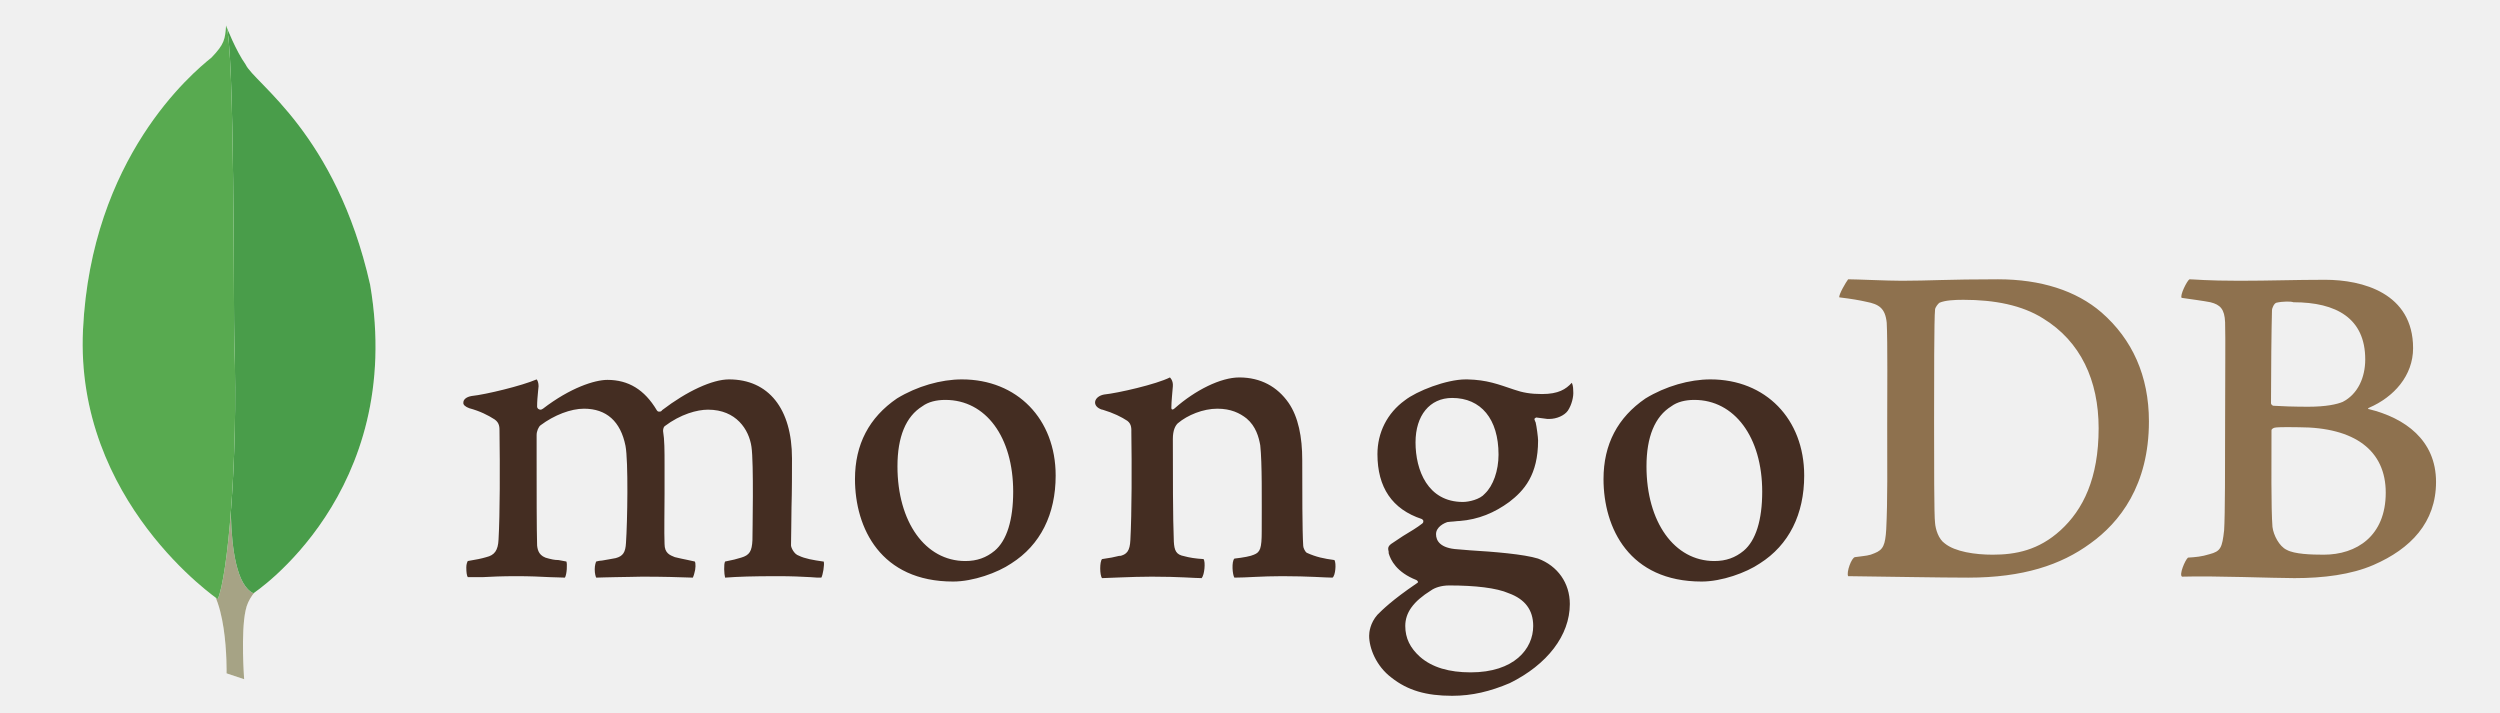
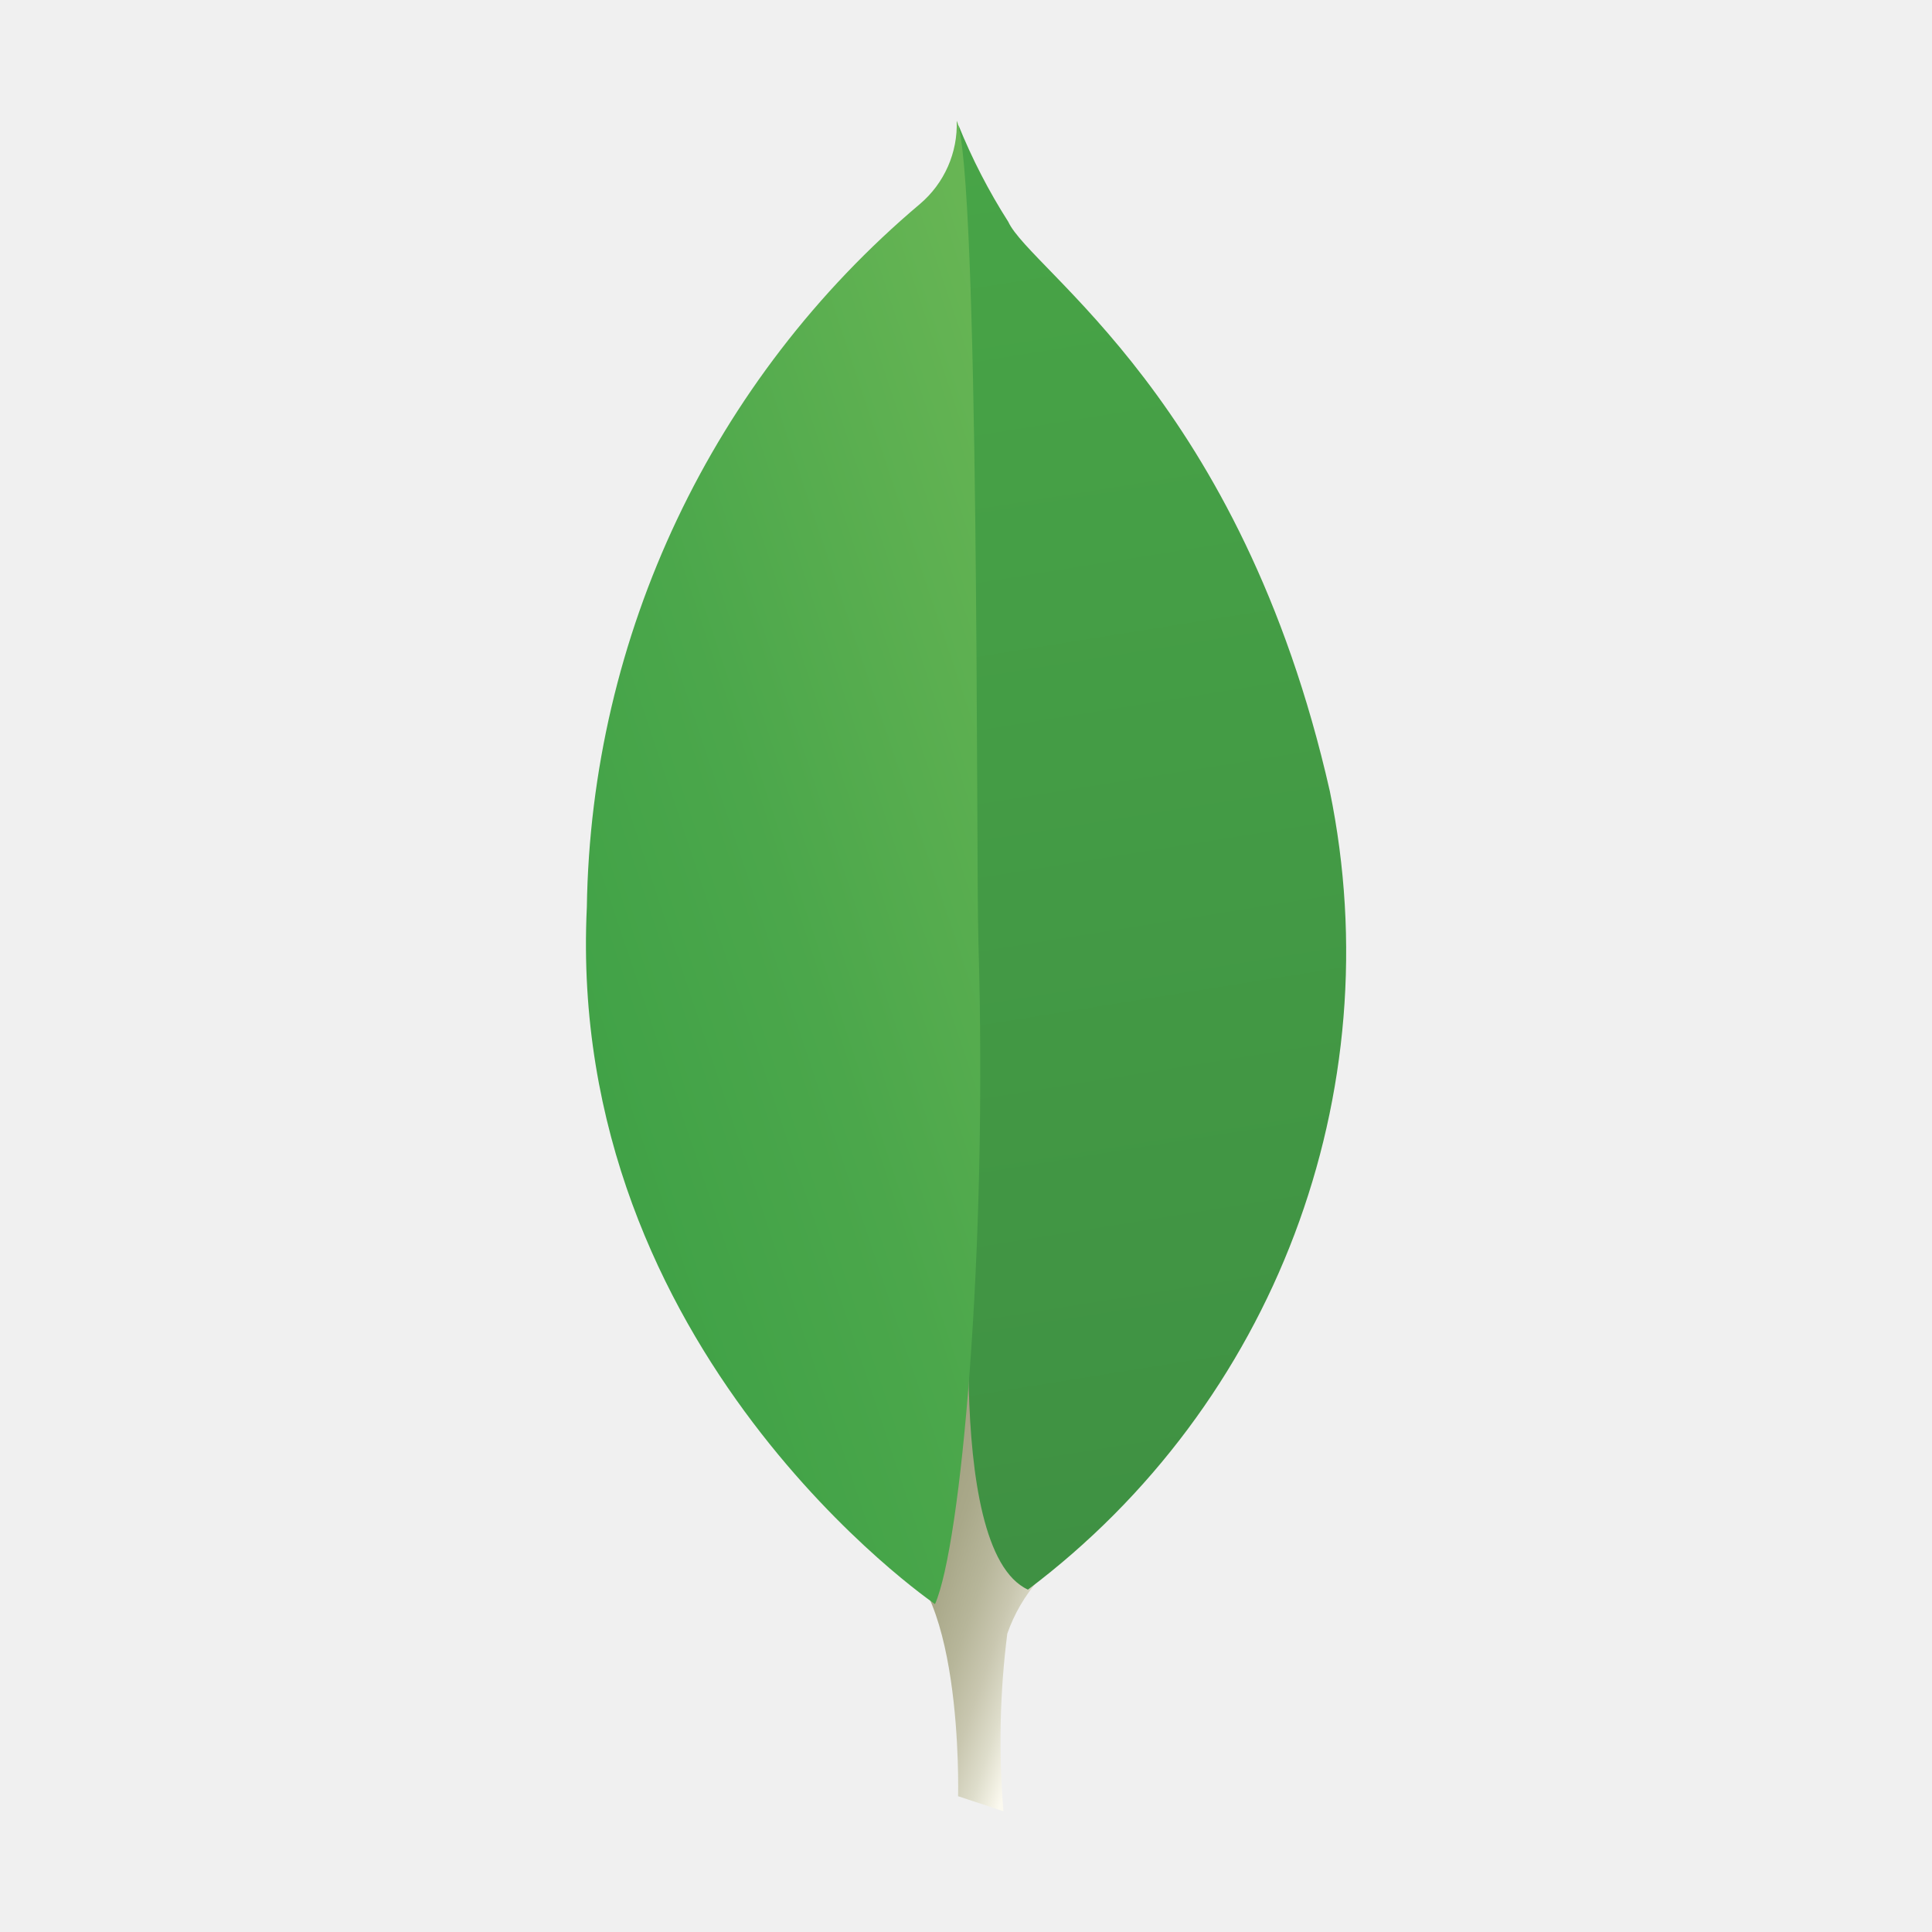
- <svg xmlns="http://www.w3.org/2000/svg" id="Layer_1" style="enable-background:new 0 0 512 146;" version="1.1" viewBox="0 0 512 146" xml:space="preserve">
-   <style type="text/css">
- 	.st0{fill:#8E714E;}
- 	.st1{fill:#442D22;}
- 	.st2{fill:#FFFFFF;}
- 	.st3{fill:#A6A385;}
- 	.st4{fill:#499D4A;}
- 	.st5{fill:#58AA50;}
- </style>
-   <g>
-     <g>
-       <path class="st0" d="M466.2,62c-0.4,0.1-0.9,1-0.9,1.6c-0.1,3.5-0.2,12.7-0.2,19c0,0.2,0.3,0.5,0.5,0.5c1.3,0.1,4.4,0.2,7.1,0.2    c3.7,0,5.9-0.5,7.1-1c3.1-1.6,4.6-5,4.6-8.7c0-8.4-5.9-11.7-14.7-11.7C469.2,61.7,467.5,61.7,466.2,62L466.2,62L466.2,62z     M488.6,100.9c0-8.6-6.3-13.4-17.8-13.4c-0.5,0-4.2-0.1-5,0.1c-0.3,0.1-0.6,0.3-0.6,0.5c0,6.2-0.1,16,0.2,19.8    c0.2,1.7,1.4,4,2.9,4.7c1.6,0.9,5.1,1,7.6,1C482.6,113.6,488.6,109.8,488.6,100.9L488.6,100.9L488.6,100.9z M448.4,57.2    c0.9,0,3.5,0.3,10.2,0.3c6.3,0,11.4-0.2,17.6-0.2c7.6,0,18,2.7,18,14c0,5.6-3.9,10-9,12.2c-0.3,0.1-0.3,0.3,0,0.3    c7.3,1.8,13.7,6.3,13.7,14.9c0,8.3-5.2,13.7-12.8,17c-4.6,2-10.3,2.7-16.2,2.7c-4.4,0-16.3-0.5-23-0.3c-0.7-0.3,0.6-3.4,1.2-3.9    c1.6-0.1,2.8-0.2,4.4-0.7c2.3-0.6,2.6-1.3,3-4.9c0.2-3,0.2-13.8,0.2-21.5c0-10.5,0.1-17.7,0-21.1c-0.1-2.7-1-3.6-3-4.1    c-1.5-0.3-3.9-0.6-5.9-0.9C446.4,60.5,447.9,57.5,448.4,57.2L448.4,57.2L448.4,57.2z M398.3,111.3c2.1,1.7,6.2,2.3,9.8,2.3    c4.7,0,9.4-0.9,13.9-5c4.6-4.2,7.8-10.6,7.8-20.9c0-9.8-3.7-17.8-11.4-22.5c-4.3-2.7-9.9-3.8-16.3-3.8c-1.9,0-3.7,0.1-4.9,0.6    c-0.3,0.2-0.9,1-0.9,1.4c-0.2,1.7-0.2,15.1-0.2,23c0,8.1,0,19.4,0.2,20.7C396.4,108.4,397,110.4,398.3,111.3L398.3,111.3    L398.3,111.3z M378.5,57.2c1.7,0,8,0.3,11,0.3c5.5,0,9.4-0.3,19.7-0.3c8.7,0,16,2.3,21.2,6.8c6.3,5.5,9.7,13,9.7,22.3    c0,13.1-6,20.7-12,25c-6,4.4-13.8,7-25,7c-5.9,0-16.1-0.2-24.5-0.3h-0.1c-0.4-0.8,0.7-3.8,1.4-3.9c2.3-0.3,2.9-0.3,4-0.8    c1.8-0.7,2.2-1.7,2.4-4.9c0.3-6,0.2-13.2,0.2-21.4c0-5.8,0.1-17.2-0.1-20.9c-0.3-3-1.6-3.8-4.2-4.3c-1.3-0.3-3-0.6-5.5-0.9    C376.5,60.4,378.1,57.7,378.5,57.2L378.5,57.2L378.5,57.2z" />
-       <path class="st1" d="M273.3,114.7c-2.2-0.3-3.7-0.6-5.7-1.5c-0.3-0.2-0.7-1-0.7-1.4c-0.2-3-0.2-11.7-0.2-17.6    c0-4.7-0.8-8.8-2.8-11.7c-2.3-3.3-5.7-5.2-10.1-5.2c-3.8,0-9,2.6-13.2,6.3c-0.1,0.1-0.8,0.7-0.7-0.3c0-1,0.2-2.9,0.3-4.2    c0.1-1.2-0.6-1.8-0.6-1.8c-2.8,1.4-10.6,3.2-13.5,3.5c-2.1,0.4-2.6,2.4-0.4,3.1h0.1c2.3,0.7,3.9,1.5,5.1,2.3    c0.9,0.7,0.8,1.7,0.8,2.4c0.1,6.5,0.1,16.5-0.2,22c-0.1,2.2-0.7,3-2.3,3.3l0.2-0.1c-1.2,0.3-2.2,0.5-3.7,0.7    c-0.5,0.5-0.5,3.3,0,3.9c1,0,6-0.3,10.2-0.3c5.7,0,8.7,0.3,10.2,0.3c0.6-0.7,0.8-3.3,0.4-3.9c-1.7-0.1-2.9-0.3-4-0.6    c-1.6-0.3-2-1.1-2.1-3c-0.2-4.6-0.2-14.3-0.2-21c0-1.8,0.5-2.7,1-3.2c2-1.7,5.2-3,8.1-3c2.8,0,4.6,0.9,6,2    c1.9,1.6,2.5,3.8,2.8,5.5c0.4,3.7,0.3,11.1,0.3,17.6c0,3.5-0.3,4.3-1.6,4.8c-0.6,0.3-2.2,0.6-4,0.8c-0.6,0.6-0.4,3.3,0,3.9    c2.5,0,5.5-0.3,9.8-0.3c5.4,0,8.9,0.3,10.3,0.3C273.5,117.9,273.7,115.4,273.3,114.7L273.3,114.7L273.3,114.7z M297.4,81.5    c-4.6,0-7.5,3.6-7.5,9.1c0,5.7,2.5,12.2,9.7,12.2c1.2,0,3.5-0.5,4.5-1.7c1.7-1.6,2.8-4.7,2.8-8C306.9,85.8,303.3,81.5,297.4,81.5    L297.4,81.5L297.4,81.5z M296.8,119.9c-1.7,0-3,0.5-3.7,1c-3.7,2.3-5.3,4.6-5.3,7.3c0,2.5,1,4.5,3,6.3c2.5,2.2,6,3.2,10.4,3.2    c8.9,0,12.8-4.8,12.8-9.5c0-3.3-1.7-5.5-5-6.7C306.5,120.4,302.1,119.9,296.8,119.9L296.8,119.9L296.8,119.9z M297.4,142.5    c-5.3,0-9.1-1.1-12.4-3.7c-3.2-2.4-4.6-6.1-4.6-8.6c0-0.7,0.2-2.6,1.7-4.3c1-1,3-3,8-6.4c0.2-0.1,0.3-0.2,0.3-0.3    c0-0.2-0.2-0.3-0.3-0.4c-4.1-1.6-5.3-4.1-5.7-5.5V113c-0.1-0.5-0.3-1,0.5-1.6c0.6-0.4,1.5-1,2.4-1.6c1.5-0.9,3-1.8,4-2.6    c0.2-0.2,0.2-0.3,0.2-0.5s-0.2-0.3-0.3-0.4c-6.1-2-9.1-6.5-9.1-13.3c0-4.4,2-8.4,5.6-11c2.4-1.9,8.5-4.3,12.5-4.3h0.3    c4.1,0.1,6.3,1,9.6,2.1c1.7,0.6,3.4,0.9,5.7,0.9c3.4,0,4.9-1,6.1-2.3c0.1,0.2,0.3,0.6,0.3,1.7c0.1,1.1-0.3,2.8-1.1,4    c-0.7,1-2.3,1.7-3.8,1.7h-0.4c-1.6-0.2-2.3-0.3-2.3-0.3l-0.3,0.2c-0.1,0.2,0,0.3,0.1,0.6l0.1,0.2c0.2,0.8,0.5,3.1,0.5,3.7    c0,7.1-2.9,10.3-5.9,12.6c-3,2.2-6.3,3.6-10.2,3.9c-0.1,0-0.4,0-1.2,0.1c-0.4,0-1,0.1-1.1,0.1h-0.1c-0.7,0.2-2.4,1-2.4,2.5    c0,1.3,0.8,2.9,4.5,3.1c0.8,0.1,1.6,0.1,2.4,0.2c5,0.3,11.1,0.8,14,1.7c4,1.5,6.5,5,6.5,9.3c0,6.4-4.6,12.4-12.3,16.2    C305.2,141.6,301.5,142.5,297.4,142.5L297.4,142.5L297.4,142.5z M347,81.9c-1.8,0-3.5,0.4-4.7,1.3c-3.4,2.1-5.1,6.3-5.1,12.3    c0,11.4,5.7,19.4,13.9,19.4c2.4,0,4.3-0.7,6-2.1c2.5-2.1,3.8-6.3,3.8-12.1C360.9,89.5,355.2,81.9,347,81.9L347,81.9L347,81.9z     M348.5,119.1c-14.8,0-20.1-10.9-20.1-21c0-7.1,2.9-12.6,8.6-16.5c4.1-2.5,9-3.9,13.3-3.9c11.3,0,19.2,8.1,19.2,19.7    c0,7.9-3.1,14.2-9.1,18C357.6,117.3,352.6,119.1,348.5,119.1L348.5,119.1L348.5,119.1z M193.6,81.9c-1.8,0-3.5,0.4-4.7,1.3    c-3.4,2.1-5.1,6.3-5.1,12.3c0,11.4,5.7,19.4,13.9,19.4c2.4,0,4.3-0.7,6-2.1c2.5-2.1,3.8-6.3,3.8-12.1    C207.5,89.5,201.9,81.9,193.6,81.9L193.6,81.9L193.6,81.9z M195.2,119.1c-14.8,0-20.1-10.9-20.1-21c0-7.1,2.9-12.6,8.6-16.5    c4.1-2.5,9-3.9,13.3-3.9c11.3,0,19.2,8.1,19.2,19.7c0,7.9-3.1,14.2-9.1,18C204.3,117.3,199.3,119.1,195.2,119.1L195.2,119.1    L195.2,119.1z M95.8,118.2c-0.2-0.3-0.3-1-0.3-2c0-0.7,0.2-1.1,0.3-1.3c1.8-0.3,2.8-0.5,3.8-0.8c1.7-0.4,2.4-1.4,2.5-3.6    c0.3-5.2,0.3-15.1,0.2-22v-0.2c0-0.8,0-1.7-1-2.4c-1.4-0.9-3-1.7-5.2-2.3c-0.8-0.3-1.3-0.7-1.2-1.2c0-0.5,0.5-1.1,1.7-1.3    c2.9-0.3,10.3-2.1,13.3-3.4c0.2,0.2,0.4,0.7,0.4,1.4l-0.1,1c-0.1,1-0.2,2.1-0.2,3.2c0,0.3,0.3,0.6,0.7,0.6c0.2,0,0.3-0.1,0.5-0.2    c5.6-4.3,10.6-5.9,13.2-5.9c4.3,0,7.6,2,10.1,6.2c0.2,0.3,0.3,0.3,0.6,0.3c0.2,0,0.4-0.1,0.5-0.3c5.1-3.9,10.3-6.3,13.7-6.3    c8.1,0,12.9,6,12.9,16.2c0,2.9,0,6.6-0.1,10c0,3-0.1,5.8-0.1,7.8c0,0.4,0.6,1.8,1.6,2.1c1.2,0.6,2.9,0.9,5,1.2h0.1    c0.2,0.6-0.2,2.9-0.5,3.3c-0.5,0-1.3,0-2.2-0.1c-1.7-0.1-4-0.2-6.6-0.2c-5.4,0-8.2,0.1-10.9,0.3c-0.2-0.7-0.3-2.8,0-3.3    c1.6-0.3,2.3-0.5,3.3-0.8c1.7-0.5,2.2-1.3,2.3-3.6c0-1.7,0.3-15.7-0.2-19.1c-0.5-3.5-3.1-7.6-8.9-7.6c-2.2,0-5.6,0.9-8.9,3.4    c-0.2,0.2-0.3,0.6-0.3,0.9v0.1c0.3,1.8,0.3,3.9,0.3,7.1v5.7c0,3.9-0.1,7.6,0,10.3c0,1.9,1.1,2.3,2.1,2.7c0.5,0.1,0.9,0.2,1.3,0.3    c0.8,0.2,1.6,0.3,2.8,0.6c0.2,0.3,0.2,1.5-0.1,2.4c-0.1,0.5-0.3,0.8-0.3,0.9c-3-0.1-6-0.2-10.4-0.2c-1.3,0-3.6,0.1-5.5,0.1    c-1.6,0-3,0.1-3.9,0.1c-0.1-0.2-0.3-0.8-0.3-1.7c0-0.8,0.2-1.4,0.3-1.6c0.4-0.1,0.8-0.2,1.2-0.2c1-0.2,1.9-0.3,2.8-0.5    c1.5-0.4,2-1.2,2.1-3.1c0.3-4.3,0.5-16.8-0.1-19.9c-1-5-3.9-7.6-8.5-7.6c-2.7,0-6.1,1.3-8.9,3.4c-0.4,0.3-0.8,1.2-0.8,2v5.1    c0,6.3,0,14.1,0.1,17.5c0.1,1,0.4,2.3,2.4,2.7c0.4,0.1,1.1,0.3,2,0.3l1.6,0.3c0.2,0.5,0.1,2.6-0.3,3.3c-0.9,0-1.9-0.1-3.1-0.1    c-1.8-0.1-4.2-0.2-6.8-0.2c-3,0-5.2,0.1-7,0.2C97.8,118.2,96.8,118.2,95.8,118.2L95.8,118.2L95.8,118.2z" />
-       <g>
-         <path class="st2" d="M50,139.1l-3.6-1.2c0,0,0.4-18.2-6.1-19.5c-4.3-5,0.7-213.9,16.3-0.7c0,0-5.4,2.7-6.3,7.3     C49.3,129.5,50,139.1,50,139.1L50,139.1L50,139.1z" />
-         <path class="st3" d="M50,139.1l-3.6-1.2c0,0,0.4-18.2-6.1-19.5c-4.3-5,0.7-213.9,16.3-0.7c0,0-5.4,2.7-6.3,7.3     C49.3,129.5,50,139.1,50,139.1L50,139.1L50,139.1z" />
-         <path class="st2" d="M51.9,121.5c0,0,31.2-20.5,23.9-63.2c-7-31-23.7-41.2-25.5-45.1c-2-2.8-3.9-7.7-3.9-7.7l1.3,86.3     C47.8,92,45.1,118.3,51.9,121.5" />
-         <path class="st4" d="M51.9,121.5c0,0,31.2-20.5,23.9-63.2c-7-31-23.7-41.2-25.5-45.1c-2-2.8-3.9-7.7-3.9-7.7l1.3,86.3     C47.8,92,45.1,118.3,51.9,121.5" />
-         <path class="st2" d="M44.6,122.7c0,0-29.3-20-27.6-55.2c1.7-35.2,22.3-52.5,26.3-55.7C46,9,46.1,8,46.3,5.2     c1.8,3.9,1.5,58.5,1.7,65C48.8,94.9,46.6,118,44.6,122.7L44.6,122.7L44.6,122.7z" />
-         <path class="st5" d="M44.6,122.7c0,0-29.3-20-27.6-55.2c1.7-35.2,22.3-52.5,26.3-55.7C46,9,46.1,8,46.3,5.2     c1.8,3.9,1.5,58.5,1.7,65C48.8,94.9,46.6,118,44.6,122.7L44.6,122.7L44.6,122.7z" />
-       </g>
-     </g>
-   </g>
+ <svg xmlns="http://www.w3.org/2000/svg" width="800px" height="800px" viewBox="0 0 32 32">
+   <defs>
+     <linearGradient id="a" x1="-645.732" y1="839.188" x2="-654.59" y2="839.25" gradientTransform="matrix(-0.977, -0.323, -0.29, 0.877, -375.944, -928.287)" gradientUnits="userSpaceOnUse">
+       <stop offset="0.231" stop-color="#999875" />
+       <stop offset="0.563" stop-color="#9b9977" />
+       <stop offset="0.683" stop-color="#a09f7e" />
+       <stop offset="0.768" stop-color="#a9a889" />
+       <stop offset="0.837" stop-color="#b7b69a" />
+       <stop offset="0.896" stop-color="#c9c7b0" />
+       <stop offset="0.948" stop-color="#deddcb" />
+       <stop offset="0.994" stop-color="#f8f6eb" />
+       <stop offset="1" stop-color="#fbf9ef" />
+     </linearGradient>
+     <linearGradient id="b" x1="-644.287" y1="823.405" x2="-657.028" y2="845.476" gradientTransform="matrix(-0.977, -0.323, -0.29, 0.877, -375.944, -928.287)" gradientUnits="userSpaceOnUse">
+       <stop offset="0" stop-color="#48a547" />
+       <stop offset="1" stop-color="#3f9143" />
+     </linearGradient>
+     <linearGradient id="c" x1="-643.386" y1="839.485" x2="-652.418" y2="833.417" gradientTransform="matrix(-0.977, -0.323, -0.29, 0.877, -375.944, -928.287)" gradientUnits="userSpaceOnUse">
+       <stop offset="0" stop-color="#41a247" />
+       <stop offset="0.352" stop-color="#4ba74b" />
+       <stop offset="0.956" stop-color="#67b554" />
+       <stop offset="1" stop-color="#69b655" />
+     </linearGradient>
+   </defs>
+   <path d="M16.62,30l-.751-.249s.1-3.8-1.275-4.067c-.9-1.048.133-44.741,3.423-.149a2.712,2.712,0,0,0-1.333,1.523A14.1,14.1,0,0,0,16.62,30Z" style="fill:url(#a)" />
+   <path d="M17.026,26.329a13.223,13.223,0,0,0,5-13.225C20.556,6.619,17.075,4.487,16.7,3.673a9.792,9.792,0,0,1-.825-1.6l.277,18.069S15.578,25.664,17.026,26.329Z" style="fill:url(#b)" />
+   <path d="M15.487,26.569S9.366,22.4,9.72,15.025A15.54,15.54,0,0,1,15.239,3.377,1.725,1.725,0,0,0,15.846,2c.381.82.319,12.243.359,13.579C16.36,20.776,15.916,25.588,15.487,26.569Z" style="fill:url(#c)" />
</svg>
